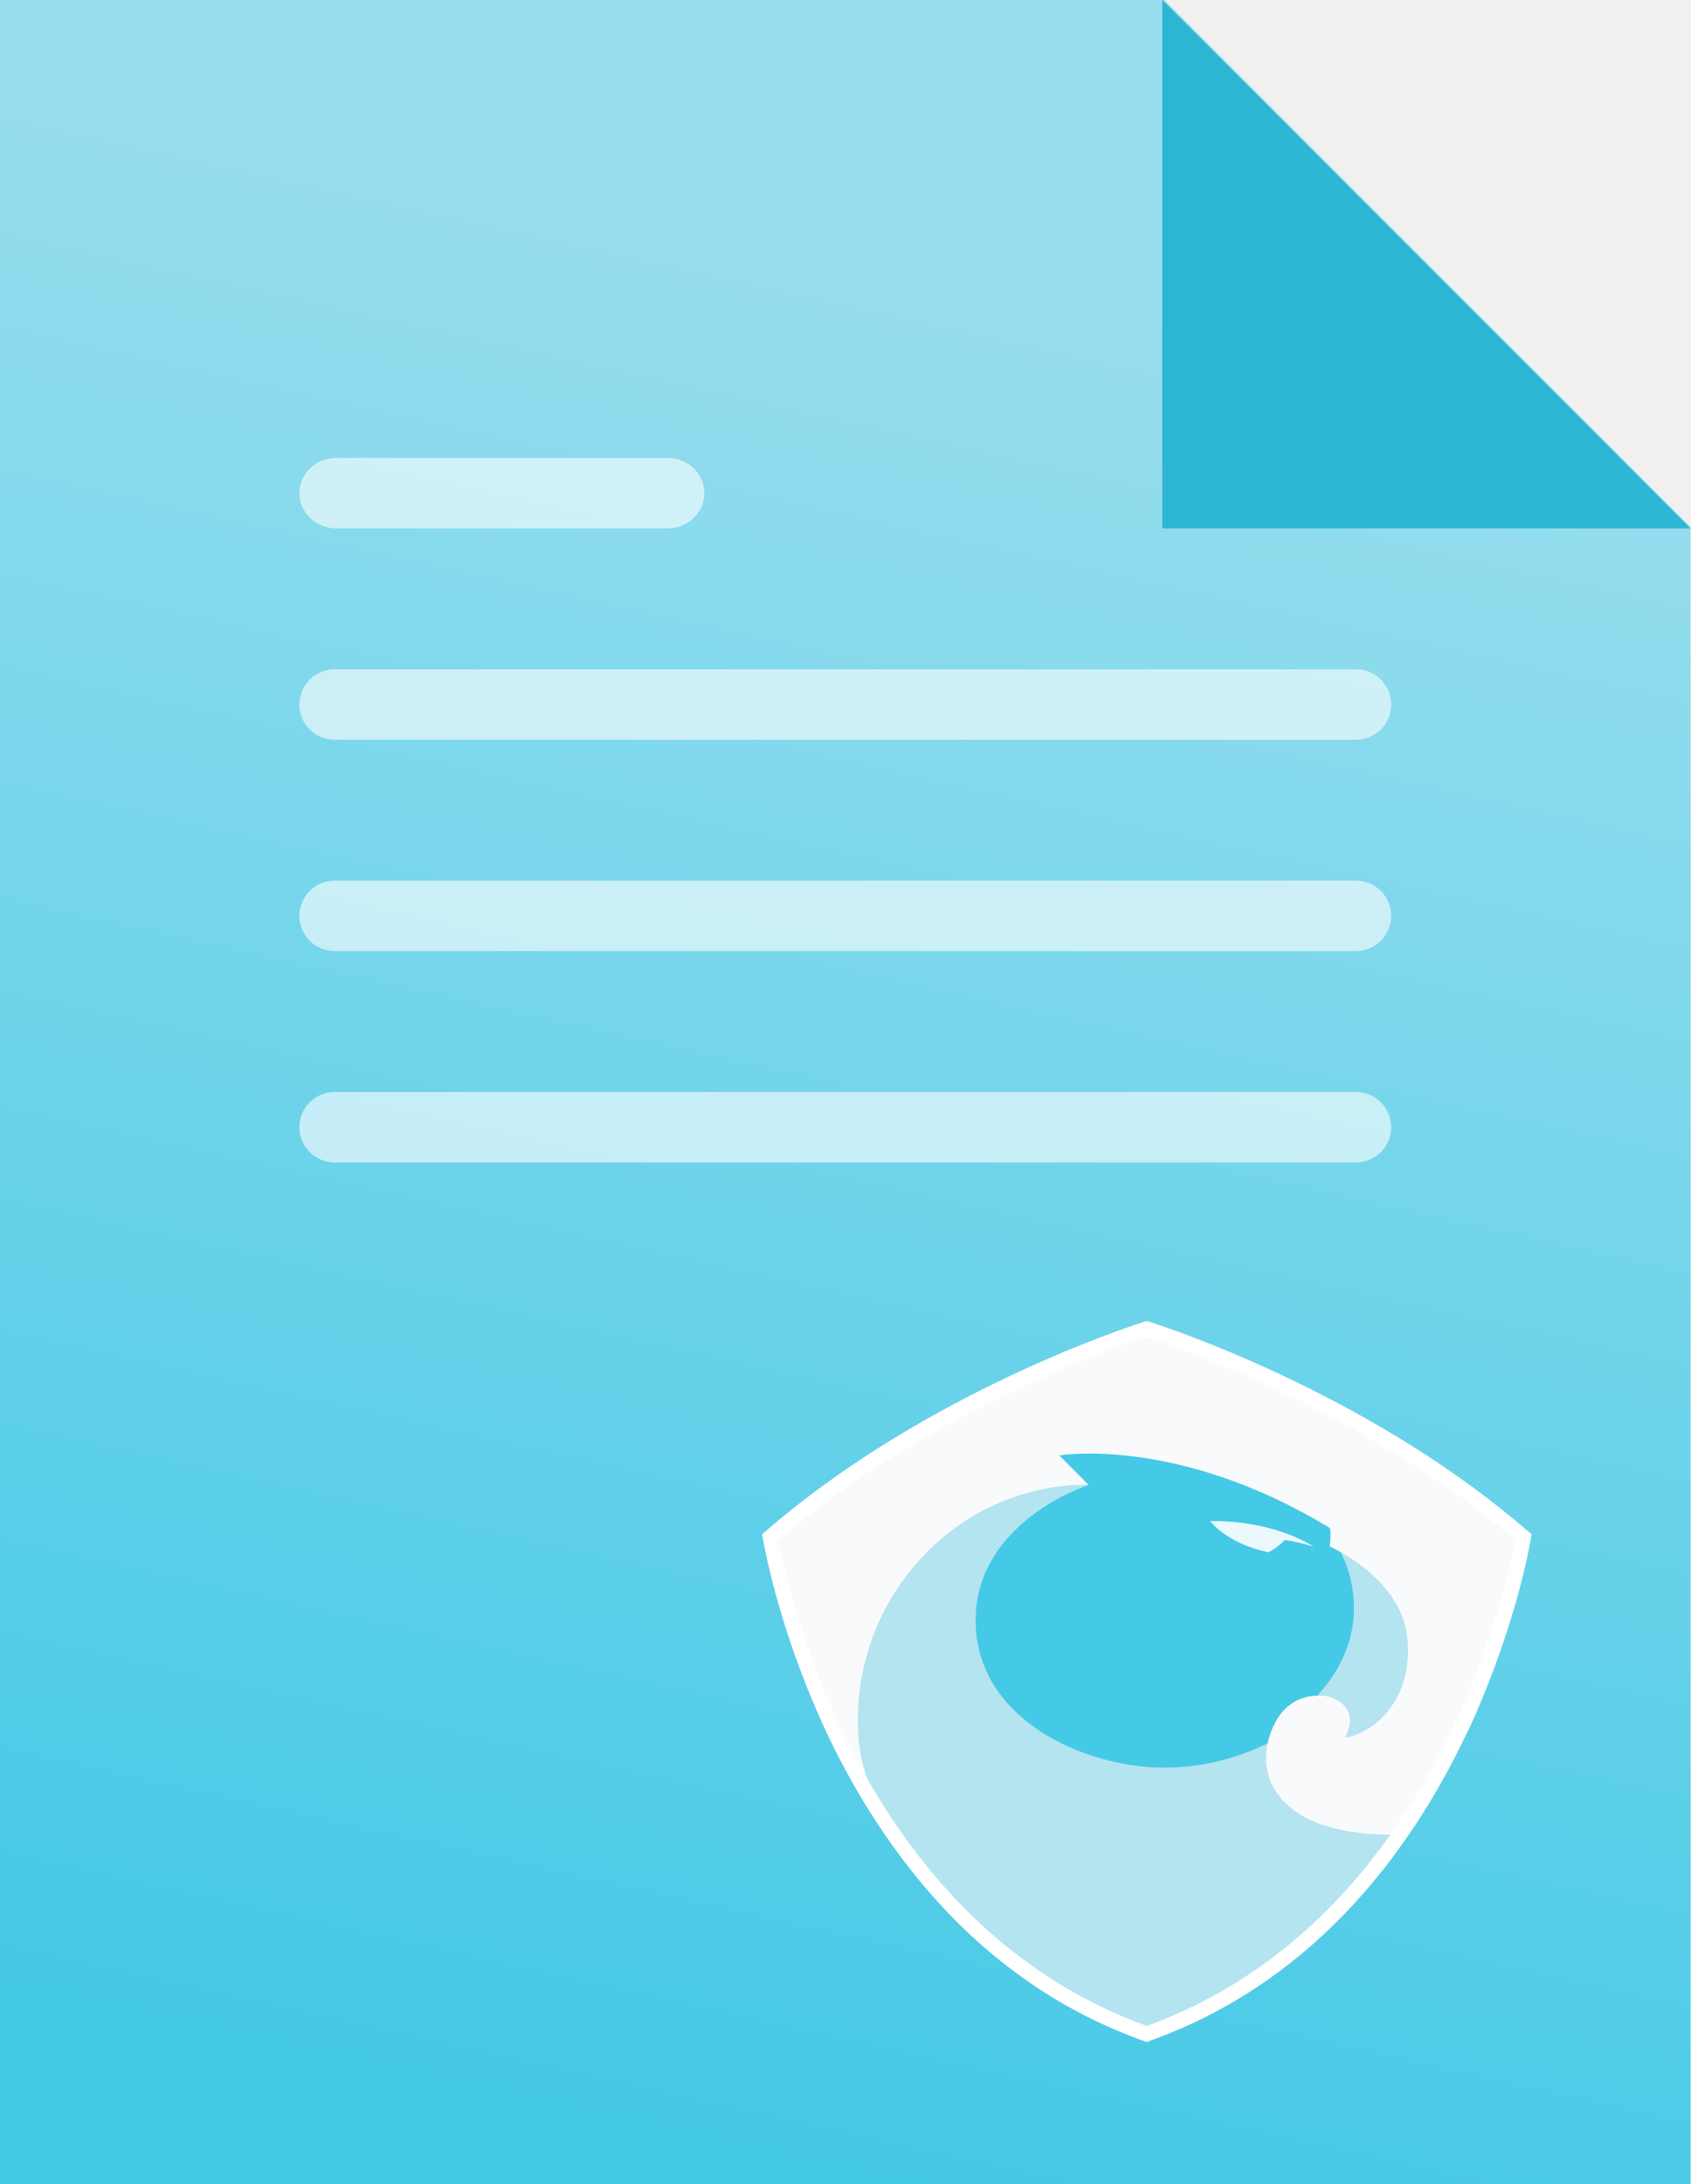
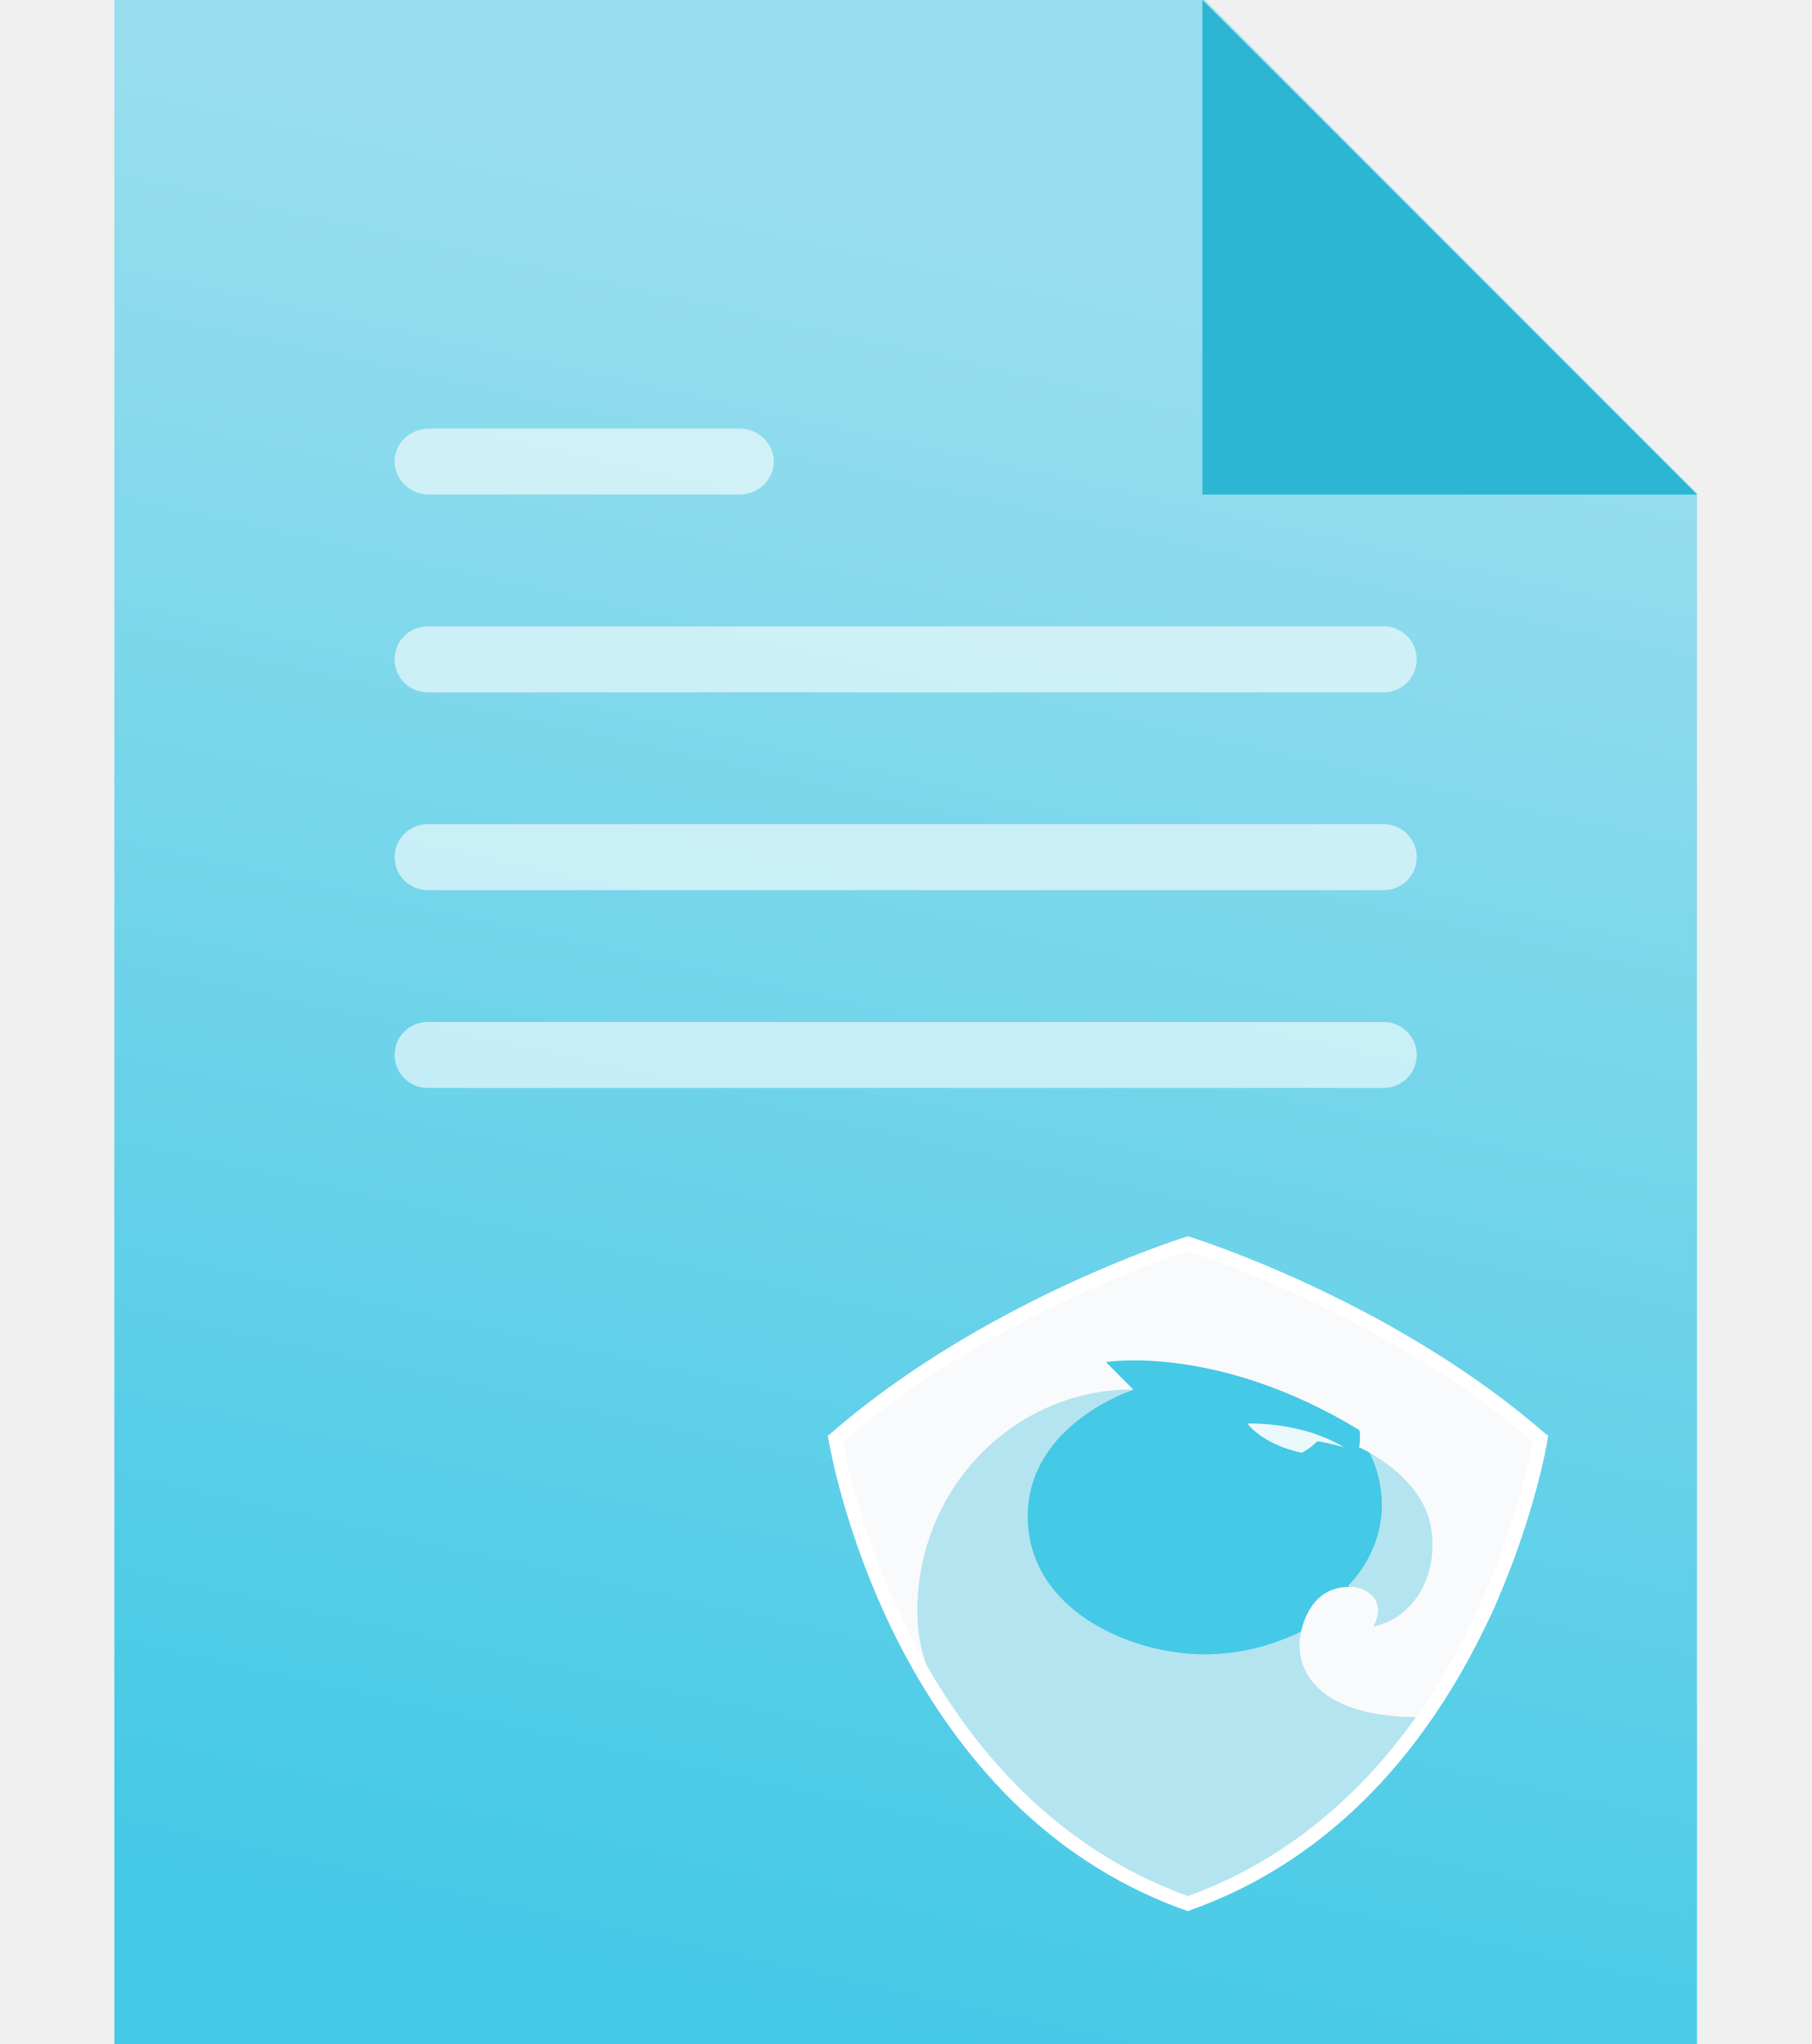
- <svg xmlns="http://www.w3.org/2000/svg" width="96" height="124" viewBox="0 0 96 124" fill="none">
+ <svg xmlns="http://www.w3.org/2000/svg" width="140" height="158" viewBox="0 0 96 124" fill="none">
  <path d="M96 29.931L66.133 0H0V124H96V29.931Z" fill="url(#paint0_linear)" />
  <path d="M66.638 103.611C73.611 103.611 79.264 97.924 79.264 90.909C79.264 83.894 73.611 78.207 66.638 78.207C59.664 78.207 54.012 83.894 54.012 90.909C54.012 97.924 59.664 103.611 66.638 103.611Z" fill="#44C9E6" />
  <path d="M75.505 87.1C76.41 88.332 76.884 89.788 76.884 91.301C76.884 93.135 76.132 94.83 74.851 96.202L75.631 99.129H77.997L80.489 96.286L81.157 92.127L81.296 89.648L78.832 86.848L75.505 87.1Z" fill="#B4E4EF" />
  <path d="M48.081 99.465L48.513 101.188C48.513 101.188 53.608 111.705 65.079 115.612C65.079 115.612 75.515 111.131 80.15 103.527L73.751 97.911C73.751 97.911 70.689 100.362 66.137 100.362C61.585 100.362 55.404 97.631 55.404 92.001C55.404 86.371 61.807 84.313 61.807 84.313L59.079 83.641H52.105L47.678 94.368L48.081 99.465Z" fill="#B4E4EF" />
  <path d="M86.628 87.643C86.433 87.447 82.425 82.273 66.718 75.894C65.921 75.581 65.176 75.847 65.176 75.847C50.785 79.538 43.724 87.158 43.724 87.643C43.724 88.128 45.784 95.418 47.121 98.387C47.232 98.639 49.014 101.804 50.337 103.527C49.557 101.804 48.708 100.306 48.708 97.729C48.708 90.461 54.304 84.551 61.306 84.299C61.473 84.299 61.654 84.299 61.821 84.313L60.151 82.632C60.151 82.632 66.874 81.498 75.505 86.749C75.505 86.749 75.631 87.016 75.505 87.8C75.505 87.8 79.57 89.564 79.918 92.995C80.266 96.427 78.109 98.387 76.368 98.667C76.368 98.667 77.273 97.253 75.881 96.496C75.589 96.328 75.241 96.258 74.893 96.272C72.234 96.272 71.928 99.325 71.928 99.325C71.9 99.479 71.9 99.633 71.9 99.787C71.9 99.787 71.454 104.255 79.362 104.171C79.362 104.171 83.371 99.605 84.429 95.502C84.819 93.99 85.097 92.855 85.278 92.015C85.723 90.825 86.155 89.071 86.573 87.797L86.628 87.643Z" fill="#F9FAFC" />
  <path opacity="0.895" d="M72.067 88.108C72.178 88.052 72.54 87.87 72.958 87.436C73.793 87.548 74.615 87.814 74.615 87.814C73.097 86.89 71.023 86.343 68.726 86.357C68.726 86.357 69.603 87.618 72.039 88.136C72.039 88.136 72.053 88.122 72.067 88.108Z" fill="white" />
  <path fill-rule="evenodd" clip-rule="evenodd" d="M65.608 75.157C67.807 75.885 78.401 79.67 86.781 86.953L86.976 87.096L86.934 87.338C86.934 87.396 86.016 92.937 82.925 99.163C81.102 102.833 78.888 106.032 76.355 108.66C73.236 111.887 69.631 114.272 65.608 115.757L65.371 115.843L65.121 115.943L64.884 115.857L64.647 115.771C60.624 114.286 57.005 111.901 53.9 108.674C51.367 106.032 49.153 102.847 47.33 99.177C44.367 93.195 43.413 87.869 43.327 87.388C43.323 87.367 43.321 87.355 43.32 87.353L43.279 87.11L43.46 86.953C51.84 79.67 62.434 75.885 64.633 75.157L65.121 75L65.399 75.086L65.608 75.157ZM75.742 108.06C78.22 105.489 80.378 102.362 82.16 98.777C84.832 93.394 85.849 88.552 86.057 87.453C77.468 80.07 66.596 76.385 65.121 75.9C63.631 76.385 52.773 80.07 44.184 87.453C44.392 88.567 45.395 93.408 48.081 98.806C49.863 102.39 52.021 105.504 54.499 108.074C57.575 111.259 61.139 113.587 65.121 115.029C69.102 113.587 72.666 111.244 75.742 108.06Z" fill="white" />
  <mask id="mask0" mask-type="alpha" maskUnits="userSpaceOnUse" x="0" y="0" width="96" height="124">
    <path d="M96 29.931L66.133 0H0V124H96V29.931Z" fill="white" />
  </mask>
  <g mask="url(#mask0)">
    <path fill-rule="evenodd" clip-rule="evenodd" d="M66 0V30H96L66 0Z" fill="#2CB6D4" />
    <path opacity="0.6" fill-rule="evenodd" clip-rule="evenodd" d="M19.091 30H37.909C39.065 30 40 29.106 40 28C40 26.894 39.065 26 37.909 26H19.091C17.935 26 17 26.894 17 28C17 29.106 17.935 30 19.091 30Z" fill="white" />
    <rect opacity="0.6" x="17" y="38" width="62" height="4" rx="2" fill="white" />
    <rect opacity="0.6" x="17" y="50" width="62" height="4" rx="2" fill="white" />
    <rect opacity="0.6" x="17" y="62" width="62" height="4" rx="2" fill="white" />
  </g>
  <defs>
    <linearGradient id="paint0_linear" x1="21.062" y1="7.983" x2="-2.152" y2="112.361" gradientUnits="userSpaceOnUse">
      <stop stop-color="#98DEEE" />
      <stop offset="1" stop-color="#44C9E6" />
    </linearGradient>
  </defs>
</svg>
